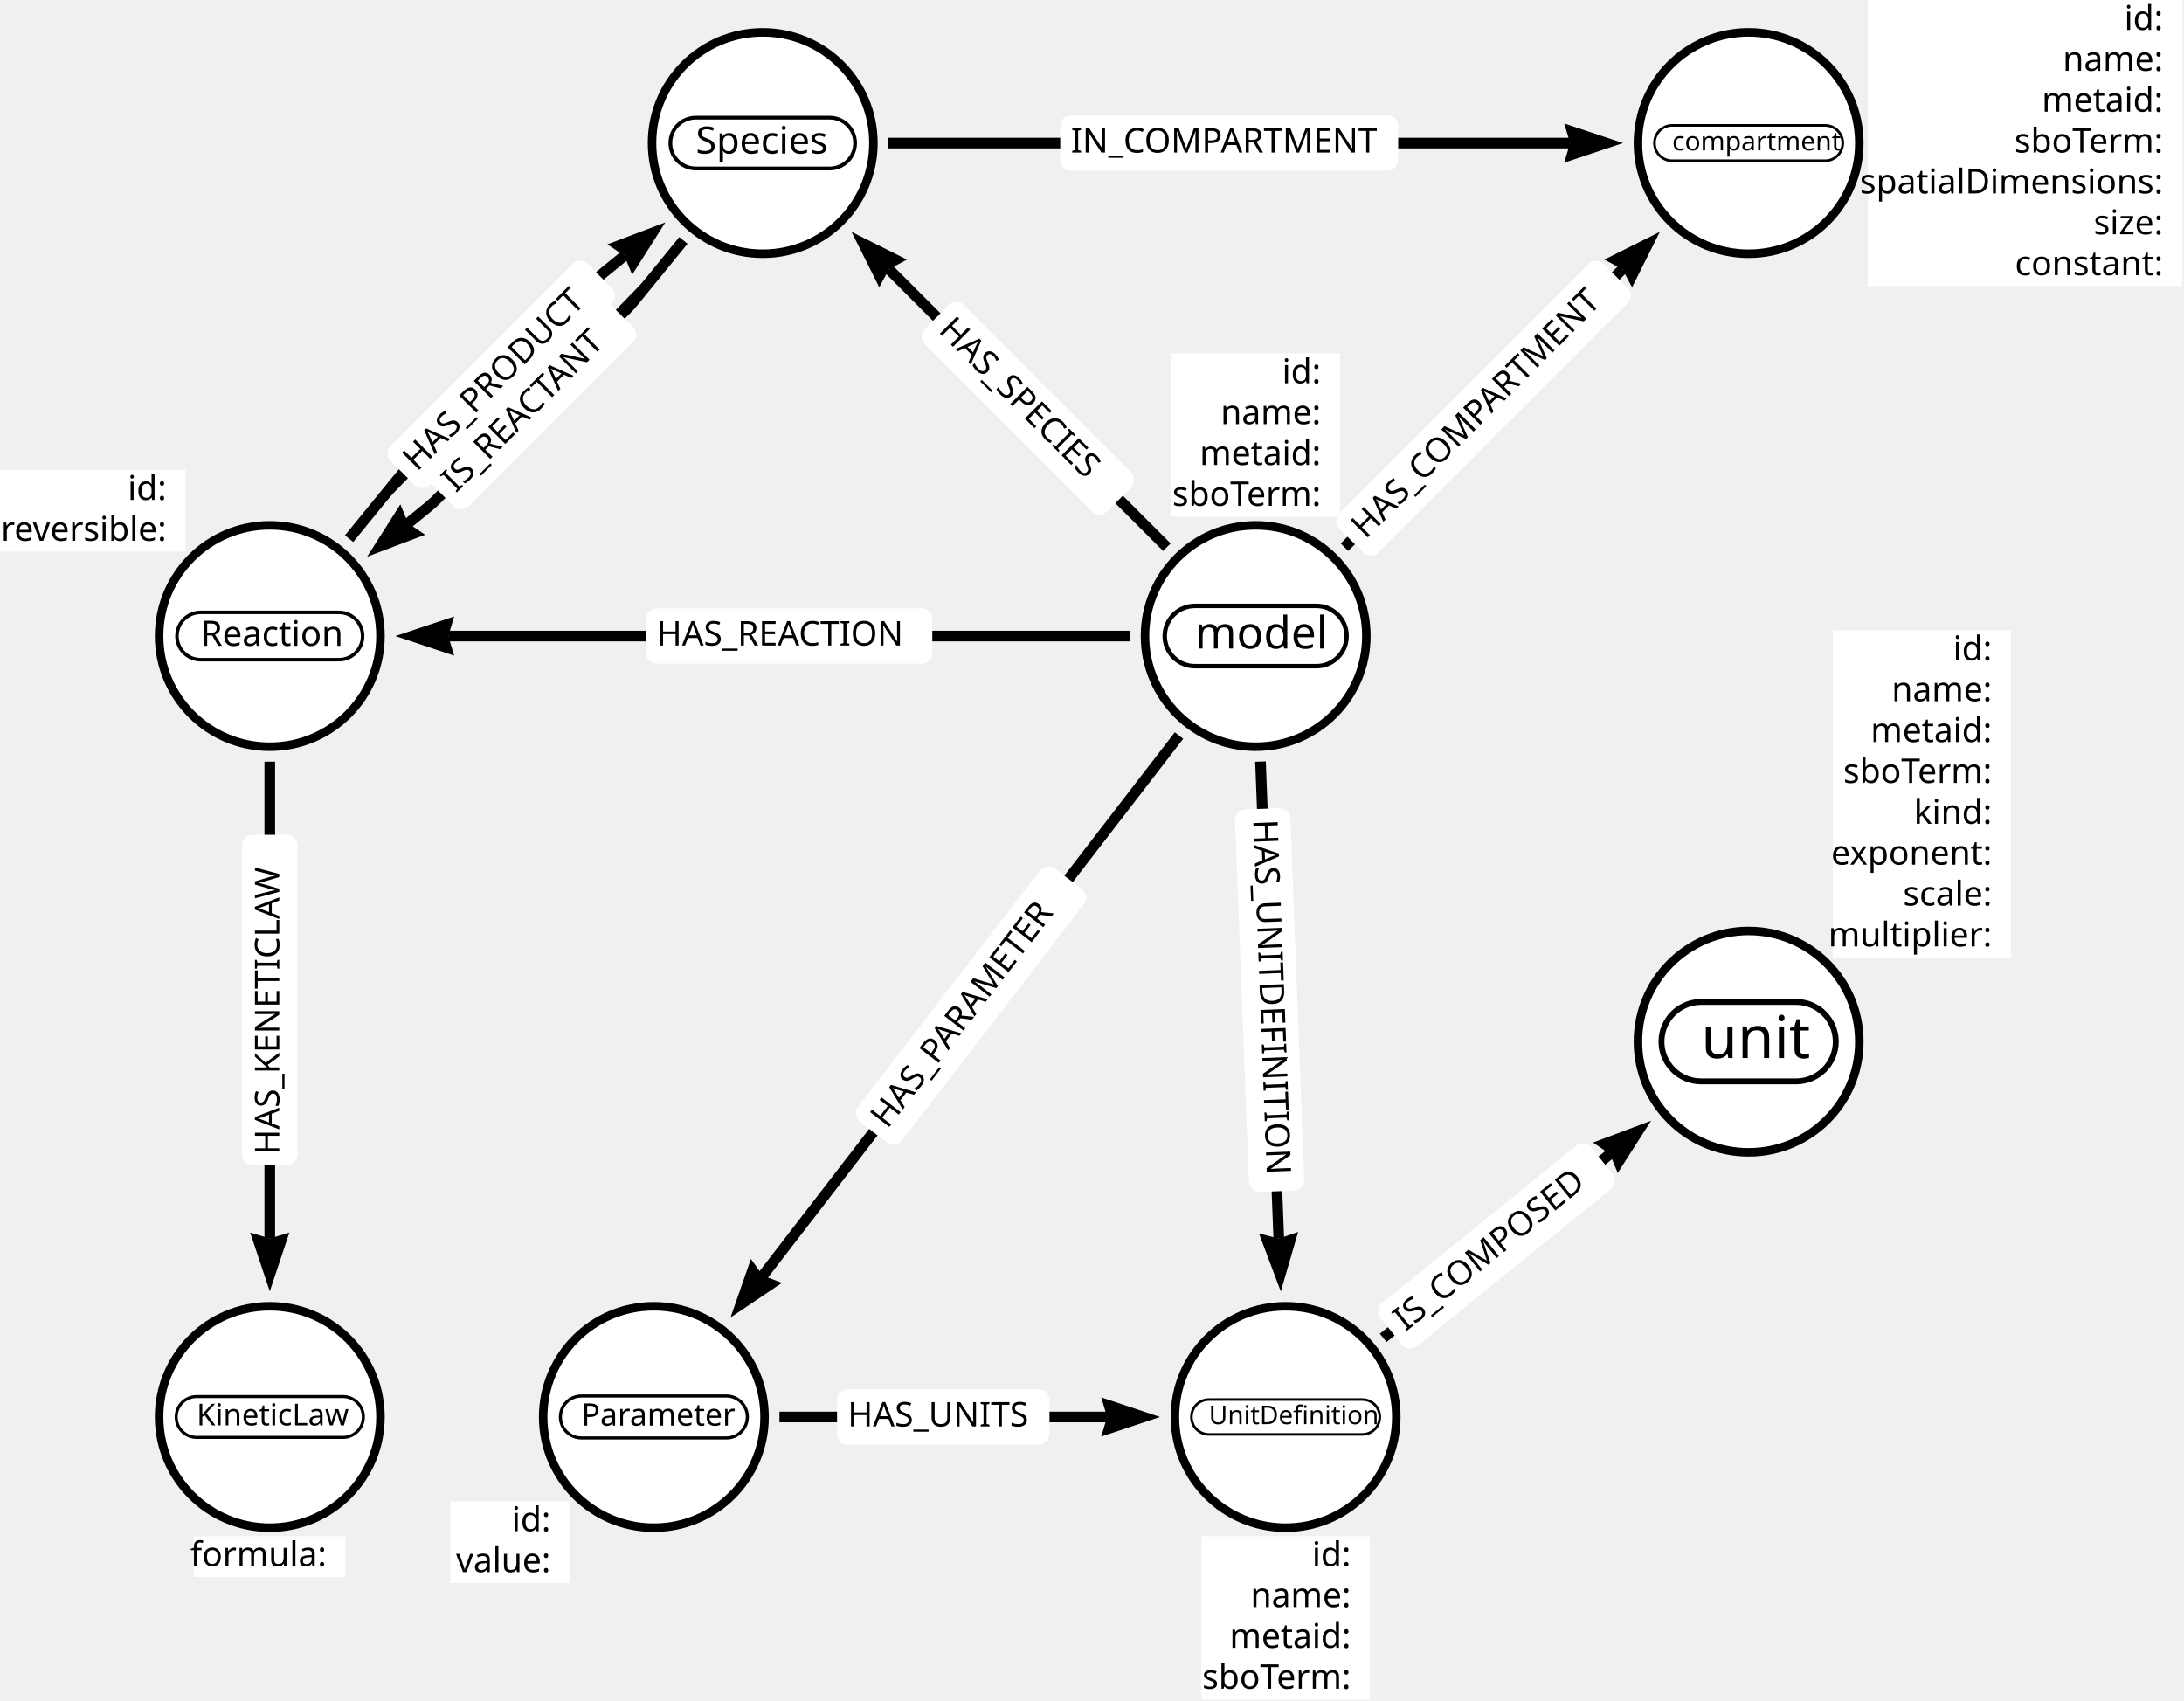
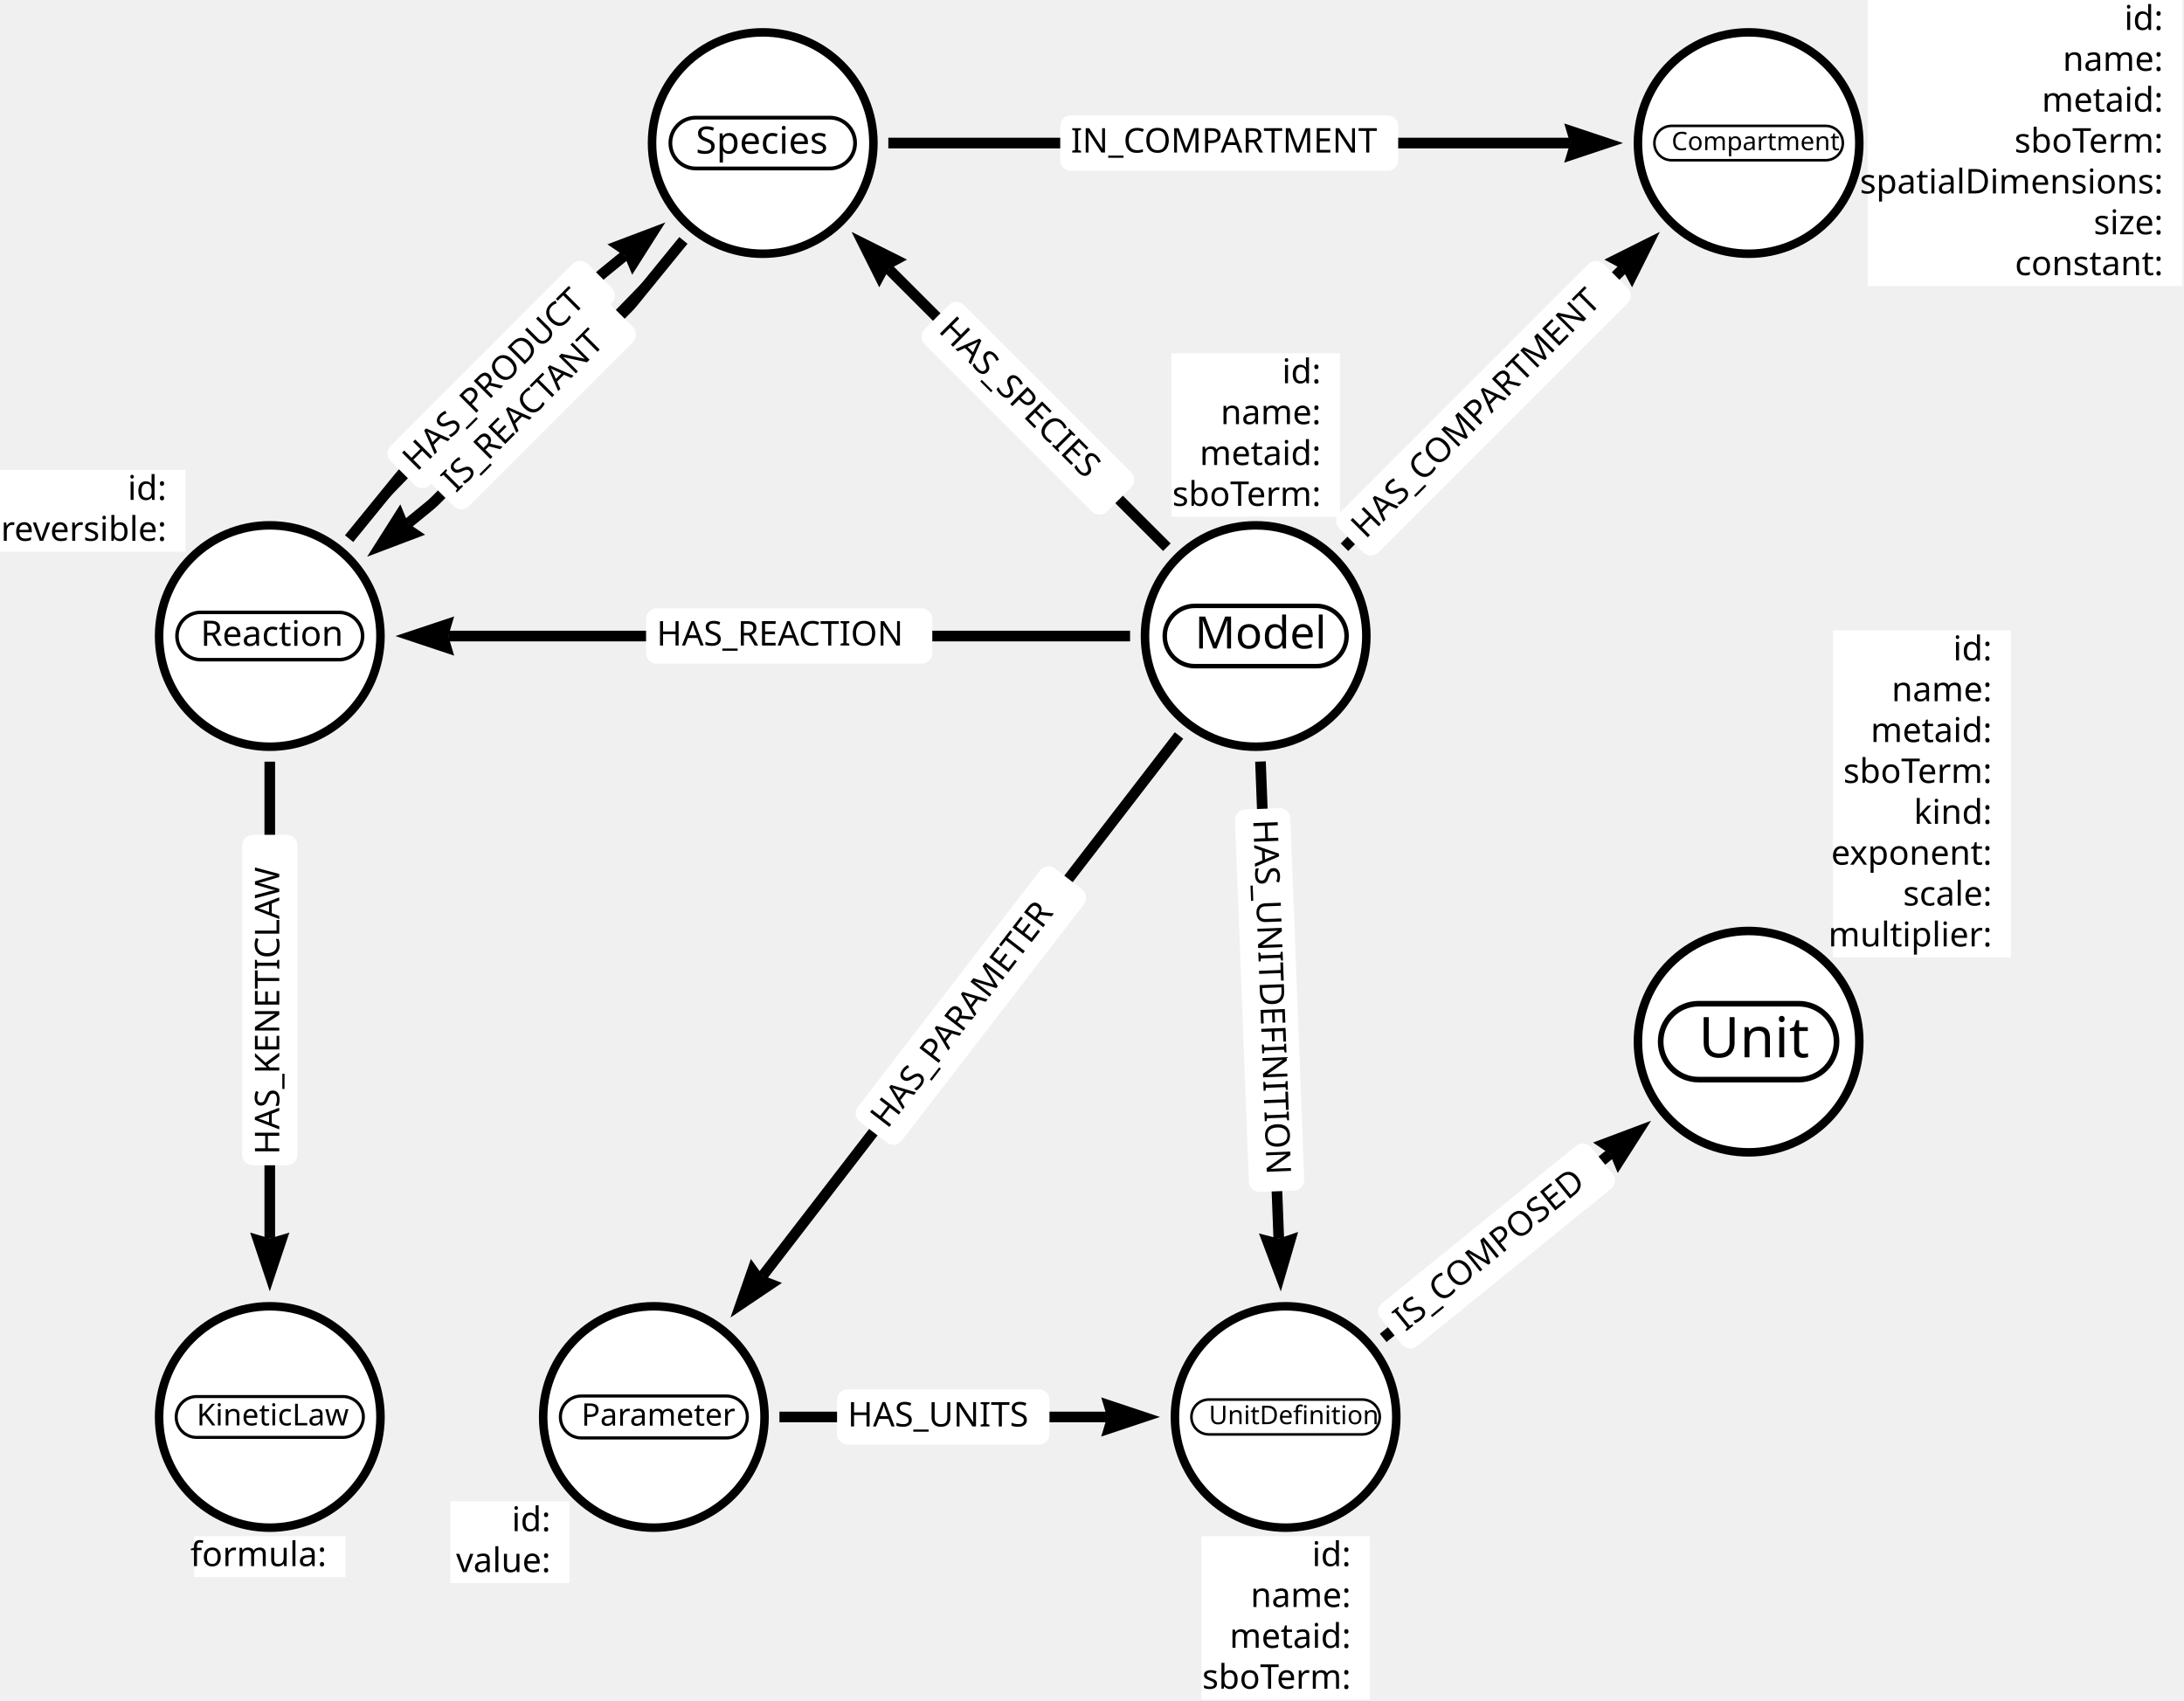
<svg xmlns="http://www.w3.org/2000/svg" width="1026" height="799" viewBox="0 0 1026 799">
  <defs>
    <style type="text/css" />
  </defs>
  <g transform="translate(-2.261395 71.2) scale(1)">
    <g class="relationship">
      <g transform="translate(592.1514 227.5757) rotate(-45)" stroke-width="5" stroke="#000000">
        <path d="M 59 0 L 243.635 0" />
        <polygon points="-24.862,0 -27.625,9.208 0,0 -27.625,-9.208" fill="#000000" transform="translate(268.4975 0) rotate(0)" stroke="none" />
      </g>
      <g transform="translate(699.1492 120.5779) rotate(-45) translate(0 -13)">
        <g transform="translate(0 0)">
          <g transform="translate(-87.83203 0)" fill="#ffffff" stroke="#000000" stroke-width="0">
            <rect x="0" y="0" width="175.664" height="26" rx="5" ry="5" stroke="none" />
            <text xml:space="preserve" x="5" y="17.457" stroke="none" text-anchor="left" font-family="sans-serif" font-size="16" font-weight="normal" fill="#000000">HAS_COMPARTMENT</text>
          </g>
        </g>
      </g>
    </g>
    <g class="relationship">
      <g transform="translate(606.2159 594.4272) rotate(-39.02685)" stroke-width="5" stroke="#000000">
        <path d="M 59 0 L 196.129 0" />
        <polygon points="-24.862,0 -27.625,9.208 0,0 -27.625,-9.208" fill="#000000" transform="translate(220.9909 0) rotate(0)" stroke="none" />
      </g>
      <g transform="translate(705.3144 514.1018) rotate(-39.02685) translate(0 -13)">
        <g transform="translate(0 0)">
          <g transform="translate(-63.67969 0)" fill="#ffffff" stroke="#000000" stroke-width="0">
            <rect x="0" y="0" width="127.359" height="26" rx="5" ry="5" stroke="none" />
            <text xml:space="preserve" x="5" y="17.457" stroke="none" text-anchor="left" font-family="sans-serif" font-size="16" font-weight="normal" fill="#000000">IS_COMPOSED</text>
          </g>
        </g>
      </g>
    </g>
    <g class="relationship">
      <g transform="translate(592.1514 227.5757) rotate(87.80445)" stroke-width="5" stroke="#000000">
        <path d="M 59 0 L 283.259 0" />
        <polygon points="-24.862,0 -27.625,9.208 0,0 -27.625,-9.208" fill="#000000" transform="translate(308.121 0) rotate(0)" stroke="none" />
      </g>
      <g transform="translate(598.7074 398.5795) rotate(87.80445) translate(0 -13)">
        <g transform="translate(0 0)">
          <g transform="translate(-89.89453 0)" fill="#ffffff" stroke="#000000" stroke-width="0">
            <rect x="0" y="0" width="179.789" height="26" rx="5" ry="5" stroke="none" />
            <text xml:space="preserve" x="5" y="17.457" stroke="none" text-anchor="left" font-family="sans-serif" font-size="16" font-weight="normal" fill="#000000">HAS_UNITDEFINITION</text>
          </g>
        </g>
      </g>
    </g>
    <g class="relationship">
      <g transform="translate(592.1514 227.5757) rotate(-135)" stroke-width="5" stroke="#000000">
        <path d="M 59 0 L 243.635 0" />
        <polygon points="-24.862,0 -27.625,9.208 0,0 -27.625,-9.208" fill="#000000" transform="translate(268.4975 0) rotate(0)" stroke="none" />
      </g>
      <g transform="translate(485.1537 120.5779) rotate(45) translate(0 -13)">
        <g transform="translate(0 0)">
          <g transform="translate(-60.57812 0)" fill="#ffffff" stroke="#000000" stroke-width="0">
            <rect x="0" y="0" width="121.156" height="26" rx="5" ry="5" stroke="none" />
            <text xml:space="preserve" x="5" y="17.457" stroke="none" text-anchor="left" font-family="sans-serif" font-size="16" font-weight="normal" fill="#000000">HAS_SPECIES</text>
          </g>
        </g>
      </g>
    </g>
    <g class="relationship">
      <g transform="translate(360.5757 -4) rotate(0)" stroke-width="5" stroke="#000000">
        <path d="M 59 0 L 379.289 0" />
        <polygon points="-24.862,0 -27.625,9.208 0,0 -27.625,-9.208" fill="#000000" transform="translate(404.1514 0) rotate(0)" stroke="none" />
      </g>
      <g transform="translate(579.7203 -4) rotate(0) translate(0 -13)">
        <g transform="translate(0 0)">
          <g transform="translate(-79.38281 0)" fill="#ffffff" stroke="#000000" stroke-width="0">
            <rect x="0" y="0" width="158.766" height="26" rx="5" ry="5" stroke="none" />
            <text xml:space="preserve" x="5" y="17.457" stroke="none" text-anchor="left" font-family="sans-serif" font-size="16" font-weight="normal" fill="#000000">IN_COMPARTMENT</text>
          </g>
        </g>
      </g>
    </g>
    <g class="relationship">
      <g transform="translate(592.1514 227.5757) rotate(180)" stroke-width="5" stroke="#000000">
        <path d="M 59 0 L 379.289 0" />
        <polygon points="-24.862,0 -27.625,9.208 0,0 -27.625,-9.208" fill="#000000" transform="translate(404.1514 0) rotate(0)" stroke="none" />
      </g>
      <g transform="translate(373.0068 227.5757) rotate(360) translate(0 -13)">
        <g transform="translate(0 0)">
          <g transform="translate(-67.23438 0)" fill="#ffffff" stroke="#000000" stroke-width="0">
            <rect x="0" y="0" width="134.469" height="26" rx="5" ry="5" stroke="none" />
            <text xml:space="preserve" x="5" y="17.457" stroke="none" text-anchor="left" font-family="sans-serif" font-size="16" font-weight="normal" fill="#000000">HAS_REACTION</text>
          </g>
        </g>
      </g>
    </g>
    <g class="relationship">
      <g transform="translate(129 227.5757) rotate(90)" stroke-width="5" stroke="#000000">
        <path d="M 59 0 L 282.989 0" />
        <polygon points="-24.862,0 -27.625,9.208 0,0 -27.625,-9.208" fill="#000000" transform="translate(307.8515 0) rotate(0)" stroke="none" />
      </g>
      <g transform="translate(129 398.5704) rotate(270) translate(0 -13)">
        <g transform="translate(0 0)">
          <g transform="translate(-77.61328 0)" fill="#ffffff" stroke="#000000" stroke-width="0">
            <rect x="0" y="0" width="155.227" height="26" rx="5" ry="5" stroke="none" />
            <text xml:space="preserve" x="5" y="17.457" stroke="none" text-anchor="left" font-family="sans-serif" font-size="16" font-weight="normal" fill="#000000">HAS_KENETICLAW</text>
          </g>
        </g>
      </g>
    </g>
    <g class="relationship">
      <g transform="translate(360.5757 -4) rotate(135)" stroke-width="5" stroke="#000000">
        <path d="M 58.695 -5.99 L 95.969 -9.793 A 40 40 0 0 1 100.03 -10 L 163.749 -10 L 227.468 -10 A 40 40 0 0 1 231.529 -9.793 L 244.069 -8.514 L 244.069 -8.514" />
        <polygon points="-24.862,0 -27.625,9.208 0,0 -27.625,-9.208" fill="#000000" transform="translate(327.4975 0) rotate(5.826689) translate(-59 0)" stroke="none" />
      </g>
      <g transform="translate(251.8589 118.8589) rotate(315) translate(0 -13)">
        <g transform="translate(0 0)">
          <g transform="translate(-59.53125 0)" fill="#ffffff" stroke="#000000" stroke-width="0">
            <rect x="0" y="0" width="119.062" height="26" rx="5" ry="5" stroke="none" />
            <text xml:space="preserve" x="5" y="17.457" stroke="none" text-anchor="left" font-family="sans-serif" font-size="16" font-weight="normal" fill="#000000">IS_REACTANT</text>
          </g>
        </g>
      </g>
    </g>
    <g class="relationship">
      <g transform="translate(129 227.5757) rotate(-45)" stroke-width="5" stroke="#000000">
        <path d="M 58.695 -5.99 L 95.969 -9.793 A 40 40 0 0 1 100.03 -10 L 163.749 -10 L 227.468 -10 A 40 40 0 0 1 231.529 -9.793 L 244.069 -8.514 L 244.069 -8.514" />
        <polygon points="-24.862,0 -27.625,9.208 0,0 -27.625,-9.208" fill="#000000" transform="translate(327.4975 0) rotate(5.826689) translate(-59 0)" stroke="none" />
      </g>
      <g transform="translate(237.7168 104.7168) rotate(-45) translate(0 -13)">
        <g transform="translate(0 0)">
          <g transform="translate(-65.45312 0)" fill="#ffffff" stroke="#000000" stroke-width="0">
            <rect x="0" y="0" width="130.906" height="26" rx="5" ry="5" stroke="none" />
            <text xml:space="preserve" x="5" y="17.457" stroke="none" text-anchor="left" font-family="sans-serif" font-size="16" font-weight="normal" fill="#000000">HAS_PRODUCT</text>
          </g>
        </g>
      </g>
    </g>
    <g class="relationship">
      <g transform="translate(309.4338 594.4272) rotate(0)" stroke-width="5" stroke="#000000">
        <path d="M 59 0 L 212.92 0" />
        <polygon points="-24.862,0 -27.625,9.208 0,0 -27.625,-9.208" fill="#000000" transform="translate(237.7821 0) rotate(0)" stroke="none" />
      </g>
      <g transform="translate(445.3938 594.4272) rotate(0) translate(0 -13)">
        <g transform="translate(0 0)">
          <g transform="translate(-49.89844 0)" fill="#ffffff" stroke="#000000" stroke-width="0">
            <rect x="0" y="0" width="99.797" height="26" rx="5" ry="5" stroke="none" />
            <text xml:space="preserve" x="5" y="17.457" stroke="none" text-anchor="left" font-family="sans-serif" font-size="16" font-weight="normal" fill="#000000">HAS_UNITS</text>
          </g>
        </g>
      </g>
    </g>
    <g class="relationship">
      <g transform="translate(592.1514 227.5757) rotate(127.62)" stroke-width="5" stroke="#000000">
        <path d="M 59 0 L 379.289 0" />
        <polygon points="-24.862,0 -27.625,9.208 0,0 -27.625,-9.208" fill="#000000" transform="translate(404.1514 0) rotate(0)" stroke="none" />
      </g>
      <g transform="translate(458.3808 401.1551) rotate(307.62) translate(0 -13)">
        <g transform="translate(0 0)">
          <g transform="translate(-75.09375 0)" fill="#ffffff" stroke="#000000" stroke-width="0">
            <rect x="0" y="0" width="150.188" height="26" rx="5" ry="5" stroke="none" />
            <text xml:space="preserve" x="5" y="17.457" stroke="none" text-anchor="left" font-family="sans-serif" font-size="16" font-weight="normal" fill="#000000">HAS_PARAMETER</text>
          </g>
        </g>
      </g>
    </g>
    <g class="node">
      <g fill="#ffffff" stroke="#000000" stroke-width="4">
        <circle cx="606.216" cy="594.427" r="52" />
      </g>
      <g transform="translate(606.2159 594.4272)">
        <g transform="scale(0.3031899) translate(0 -27)">
          <g transform="translate(0 0)">
            <g transform="translate(-145.9453 0)">
              <g fill="#ffffff" stroke="#000000" stroke-width="4">
                <rect x="0" y="0" width="291.891" height="54" rx="27" ry="27" />
                <text xml:space="preserve" x="27" y="38.143" stroke="none" font-family="sans-serif" font-size="40" font-weight="normal" fill="#000000">UnitDefinition</text>
              </g>
            </g>
          </g>
        </g>
        <g transform="translate(3.429011037612589e-15 56)">
          <g transform="translate(0 0)">
            <g transform="translate(-39.56641 0)" fill="white">
              <rect x="0" y="0" width="79.133" height="76.8" rx="0" ry="0" stroke="none" />
              <g font-family="sans-serif" font-size="16" font-weight="normal" fill="#000000" text-anchor="end">
                <text xml:space="preserve" x="70.242" y="14.057" stroke="none">id:</text>
                <text xml:space="preserve" x="74.688" y="14.057" stroke="none" text-anchor="start" />
                <text xml:space="preserve" x="70.242" y="33.257" stroke="none" text-anchor="end">name:</text>
                <text xml:space="preserve" x="74.688" y="33.257" stroke="none" text-anchor="start" />
                <text xml:space="preserve" x="70.242" y="52.457" stroke="none" text-anchor="end">metaid:</text>
                <text xml:space="preserve" x="74.688" y="52.457" stroke="none" text-anchor="start" />
                <text xml:space="preserve" x="70.242" y="71.657" stroke="none" text-anchor="end">sboTerm:</text>
                <text xml:space="preserve" x="74.688" y="71.657" stroke="none" text-anchor="start" />
              </g>
            </g>
          </g>
        </g>
      </g>
    </g>
    <g class="node">
      <g fill="#ffffff" stroke="#000000" stroke-width="4">
        <circle cx="823.727" cy="-4" r="52" />
      </g>
      <g transform="translate(823.7271 -4)">
-         <g transform="scale(0.3077484) translate(0 -27)">
-           <g transform="translate(0 0)">
-             <g transform="translate(-143.709 0)">
-               <g fill="#ffffff" stroke="#000000" stroke-width="4">
-                 <rect x="0" y="0" width="287.418" height="54" rx="27" ry="27" />
-                 <text xml:space="preserve" x="27" y="38.143" stroke="none" font-family="sans-serif" font-size="40" font-weight="normal" fill="#000000">compartment</text>
+         <g transform="scale(0.2988196) translate(0 -27)">
+           <g transform="translate(0 0)">
+             <g transform="translate(-148.1523 0)">
+               <g fill="#ffffff" stroke="#000000" stroke-width="4">
+                 <rect x="0" y="0" width="296.305" height="54" rx="27" ry="27" />
+                 <text xml:space="preserve" x="27" y="38.143" stroke="none" font-family="sans-serif" font-size="40" font-weight="normal" fill="#000000">Compartment</text>
              </g>
            </g>
          </g>
        </g>
        <g transform="translate(56 -67.2)">
          <g transform="translate(0 0)">
            <g transform="translate(0 0)" fill="white">
              <rect x="0" y="0" width="147.617" height="134.4" rx="0" ry="0" stroke="none" />
              <g font-family="sans-serif" font-size="16" font-weight="normal" fill="#000000" text-anchor="end">
                <text xml:space="preserve" x="138.727" y="14.057" stroke="none">id:</text>
                <text xml:space="preserve" x="143.172" y="14.057" stroke="none" text-anchor="start" />
                <text xml:space="preserve" x="138.727" y="33.257" stroke="none" text-anchor="end">name:</text>
                <text xml:space="preserve" x="143.172" y="33.257" stroke="none" text-anchor="start" />
                <text xml:space="preserve" x="138.727" y="52.457" stroke="none" text-anchor="end">metaid:</text>
                <text xml:space="preserve" x="143.172" y="52.457" stroke="none" text-anchor="start" />
                <text xml:space="preserve" x="138.727" y="71.657" stroke="none" text-anchor="end">sboTerm:</text>
                <text xml:space="preserve" x="143.172" y="71.657" stroke="none" text-anchor="start" />
                <text xml:space="preserve" x="138.727" y="90.857" stroke="none" text-anchor="end">spatialDimensions:</text>
                <text xml:space="preserve" x="143.172" y="90.857" stroke="none" text-anchor="start" />
                <text xml:space="preserve" x="138.727" y="110.057" stroke="none" text-anchor="end">size:</text>
                <text xml:space="preserve" x="143.172" y="110.057" stroke="none" text-anchor="start" />
                <text xml:space="preserve" x="138.727" y="129.257" stroke="none" text-anchor="end">constant:</text>
                <text xml:space="preserve" x="143.172" y="129.257" stroke="none" text-anchor="start" />
              </g>
            </g>
          </g>
        </g>
      </g>
    </g>
    <g class="node">
      <g fill="#ffffff" stroke="#000000" stroke-width="4">
        <circle cx="592.151" cy="227.576" r="52" />
      </g>
      <g transform="translate(592.1514 227.5757)">
        <g transform="scale(0.524292) translate(0 -27)">
          <g transform="translate(0 0)">
            <g transform="translate(-81.47266 0)">
              <g fill="#ffffff" stroke="#000000" stroke-width="4">
                <rect x="0" y="0" width="162.945" height="54" rx="27" ry="27" />
-                 <text xml:space="preserve" x="27" y="38.143" stroke="none" font-family="sans-serif" font-size="40" font-weight="normal" fill="#000000">model</text>
+                 <text xml:space="preserve" x="27" y="38.143" stroke="none" font-family="sans-serif" font-size="40" font-weight="normal" fill="#000000">Model</text>
              </g>
            </g>
          </g>
        </g>
        <g transform="translate(3.429011037612589e-15 -132.8)">
          <g transform="translate(0 0)">
            <g transform="translate(-39.56641 0)" fill="white">
              <rect x="0" y="0" width="79.133" height="76.8" rx="0" ry="0" stroke="none" />
              <g font-family="sans-serif" font-size="16" font-weight="normal" fill="#000000" text-anchor="end">
                <text xml:space="preserve" x="70.242" y="14.057" stroke="none">id:</text>
                <text xml:space="preserve" x="74.688" y="14.057" stroke="none" text-anchor="start" />
                <text xml:space="preserve" x="70.242" y="33.257" stroke="none" text-anchor="end">name:</text>
                <text xml:space="preserve" x="74.688" y="33.257" stroke="none" text-anchor="start" />
                <text xml:space="preserve" x="70.242" y="52.457" stroke="none" text-anchor="end">metaid:</text>
                <text xml:space="preserve" x="74.688" y="52.457" stroke="none" text-anchor="start" />
                <text xml:space="preserve" x="70.242" y="71.657" stroke="none" text-anchor="end">sboTerm:</text>
                <text xml:space="preserve" x="74.688" y="71.657" stroke="none" text-anchor="start" />
              </g>
            </g>
          </g>
        </g>
      </g>
    </g>
    <g class="node">
      <g fill="#ffffff" stroke="#000000" stroke-width="4">
        <circle cx="823.727" cy="418.121" r="52" />
      </g>
      <g transform="translate(823.7271 418.1212)">
-         <g transform="scale(0.6911554) translate(0 -27)">
-           <g transform="translate(0 0)">
-             <g transform="translate(-59.24609 0)">
-               <g fill="#ffffff" stroke="#000000" stroke-width="4">
-                 <rect x="0" y="0" width="118.492" height="54" rx="27" ry="27" />
-                 <text xml:space="preserve" x="27" y="38.143" stroke="none" font-family="sans-serif" font-size="40" font-weight="normal" fill="#000000">unit</text>
+         <g transform="scale(0.6603698) translate(0 -27)">
+           <g transform="translate(0 0)">
+             <g transform="translate(-62.56641 0)">
+               <g fill="#ffffff" stroke="#000000" stroke-width="4">
+                 <rect x="0" y="0" width="125.133" height="54" rx="27" ry="27" />
+                 <text xml:space="preserve" x="27" y="38.143" stroke="none" font-family="sans-serif" font-size="40" font-weight="normal" fill="#000000">Unit</text>
              </g>
            </g>
          </g>
        </g>
        <g transform="translate(39.59798 -193.198)">
          <g transform="translate(0 0)">
            <g transform="translate(0 0)" fill="white">
              <rect x="0" y="0" width="83.617" height="153.6" rx="0" ry="0" stroke="none" />
              <g font-family="sans-serif" font-size="16" font-weight="normal" fill="#000000" text-anchor="end">
                <text xml:space="preserve" x="74.727" y="14.057" stroke="none">id:</text>
                <text xml:space="preserve" x="79.172" y="14.057" stroke="none" text-anchor="start" />
                <text xml:space="preserve" x="74.727" y="33.257" stroke="none" text-anchor="end">name:</text>
                <text xml:space="preserve" x="79.172" y="33.257" stroke="none" text-anchor="start" />
                <text xml:space="preserve" x="74.727" y="52.457" stroke="none" text-anchor="end">metaid:</text>
                <text xml:space="preserve" x="79.172" y="52.457" stroke="none" text-anchor="start" />
                <text xml:space="preserve" x="74.727" y="71.657" stroke="none" text-anchor="end">sboTerm:</text>
                <text xml:space="preserve" x="79.172" y="71.657" stroke="none" text-anchor="start" />
                <text xml:space="preserve" x="74.727" y="90.857" stroke="none" text-anchor="end">kind:</text>
                <text xml:space="preserve" x="79.172" y="90.857" stroke="none" text-anchor="start" />
                <text xml:space="preserve" x="74.727" y="110.057" stroke="none" text-anchor="end">exponent:</text>
                <text xml:space="preserve" x="79.172" y="110.057" stroke="none" text-anchor="start" />
                <text xml:space="preserve" x="74.727" y="129.257" stroke="none" text-anchor="end">scale:</text>
                <text xml:space="preserve" x="79.172" y="129.257" stroke="none" text-anchor="start" />
                <text xml:space="preserve" x="74.727" y="148.457" stroke="none" text-anchor="end">multiplier:</text>
                <text xml:space="preserve" x="79.172" y="148.457" stroke="none" text-anchor="start" />
              </g>
            </g>
          </g>
        </g>
      </g>
    </g>
    <g class="node">
      <g fill="#ffffff" stroke="#000000" stroke-width="4">
        <circle cx="360.576" cy="-4" r="52" />
      </g>
      <g transform="translate(360.5757 -4)">
        <g transform="scale(0.4420508) translate(0 -27)">
          <g transform="translate(0 0)">
            <g transform="translate(-98.15234 0)">
              <g fill="#ffffff" stroke="#000000" stroke-width="4">
                <rect x="0" y="0" width="196.305" height="54" rx="27" ry="27" />
                <text xml:space="preserve" x="27" y="38.143" stroke="none" font-family="sans-serif" font-size="40" font-weight="normal" fill="#000000">Species</text>
              </g>
            </g>
          </g>
        </g>
      </g>
    </g>
    <g class="node">
      <g fill="#ffffff" stroke="#000000" stroke-width="4">
        <circle cx="129" cy="227.576" r="52" />
      </g>
      <g transform="translate(129 227.5757)">
        <g transform="scale(0.4116273) translate(0 -27)">
          <g transform="translate(0 0)">
            <g transform="translate(-105.9355 0)">
              <g fill="#ffffff" stroke="#000000" stroke-width="4">
                <rect x="0" y="0" width="211.871" height="54" rx="27" ry="27" />
                <text xml:space="preserve" x="27" y="38.143" stroke="none" font-family="sans-serif" font-size="40" font-weight="normal" fill="#000000">Reaction</text>
              </g>
            </g>
          </g>
        </g>
        <g transform="translate(-39.59798 -77.99798)">
          <g transform="translate(0 0)">
            <g transform="translate(-87.14062 0)" fill="white">
              <rect x="0" y="0" width="87.141" height="38.4" rx="0" ry="0" stroke="none" />
              <g font-family="sans-serif" font-size="16" font-weight="normal" fill="#000000" text-anchor="end">
                <text xml:space="preserve" x="78.25" y="14.057" stroke="none">id:</text>
                <text xml:space="preserve" x="82.695" y="14.057" stroke="none" text-anchor="start" />
                <text xml:space="preserve" x="78.25" y="33.257" stroke="none" text-anchor="end">reversible:</text>
                <text xml:space="preserve" x="82.695" y="33.257" stroke="none" text-anchor="start" />
              </g>
            </g>
          </g>
        </g>
      </g>
    </g>
    <g class="node">
      <g fill="#ffffff" stroke="#000000" stroke-width="4">
        <circle cx="129" cy="594.427" r="52" />
      </g>
      <g transform="translate(129 594.4272)">
        <g transform="scale(0.3553641) translate(0 -27)">
          <g transform="translate(0 0)">
            <g transform="translate(-123.7188 0)">
              <g fill="#ffffff" stroke="#000000" stroke-width="4">
                <rect x="0" y="0" width="247.438" height="54" rx="27" ry="27" />
                <text xml:space="preserve" x="27" y="38.143" stroke="none" font-family="sans-serif" font-size="40" font-weight="normal" fill="#000000">KineticLaw</text>
              </g>
            </g>
          </g>
        </g>
        <g transform="translate(3.429011037612589e-15 56)">
          <g transform="translate(0 0)">
            <g transform="translate(-35.56641 0)" fill="white">
              <rect x="0" y="0" width="71.133" height="19.2" rx="0" ry="0" stroke="none" />
              <g font-family="sans-serif" font-size="16" font-weight="normal" fill="#000000" text-anchor="end">
                <text xml:space="preserve" x="62.242" y="14.057" stroke="none">formula:</text>
                <text xml:space="preserve" x="66.688" y="14.057" stroke="none" text-anchor="start" />
              </g>
            </g>
          </g>
        </g>
      </g>
    </g>
    <g class="node">
      <g fill="#ffffff" stroke="#000000" stroke-width="4">
        <circle cx="309.434" cy="594.427" r="52" />
      </g>
      <g transform="translate(309.4338 594.4272)">
        <g transform="scale(0.3647855) translate(0 -27)">
          <g transform="translate(0 0)">
            <g transform="translate(-120.3691 0)">
              <g fill="#ffffff" stroke="#000000" stroke-width="4">
                <rect x="0" y="0" width="240.738" height="54" rx="27" ry="27" />
                <text xml:space="preserve" x="27" y="38.143" stroke="none" font-family="sans-serif" font-size="40" font-weight="normal" fill="#000000">Parameter</text>
              </g>
            </g>
          </g>
        </g>
        <g transform="translate(-39.59798 39.59798)">
          <g transform="translate(0 0)">
            <g transform="translate(-56.03125 0)" fill="white">
              <rect x="0" y="0" width="56.031" height="38.4" rx="0" ry="0" stroke="none" />
              <g font-family="sans-serif" font-size="16" font-weight="normal" fill="#000000" text-anchor="end">
                <text xml:space="preserve" x="47.141" y="14.057" stroke="none">id:</text>
                <text xml:space="preserve" x="51.586" y="14.057" stroke="none" text-anchor="start" />
                <text xml:space="preserve" x="47.141" y="33.257" stroke="none" text-anchor="end">value:</text>
                <text xml:space="preserve" x="51.586" y="33.257" stroke="none" text-anchor="start" />
              </g>
            </g>
          </g>
        </g>
      </g>
    </g>
  </g>
</svg>
